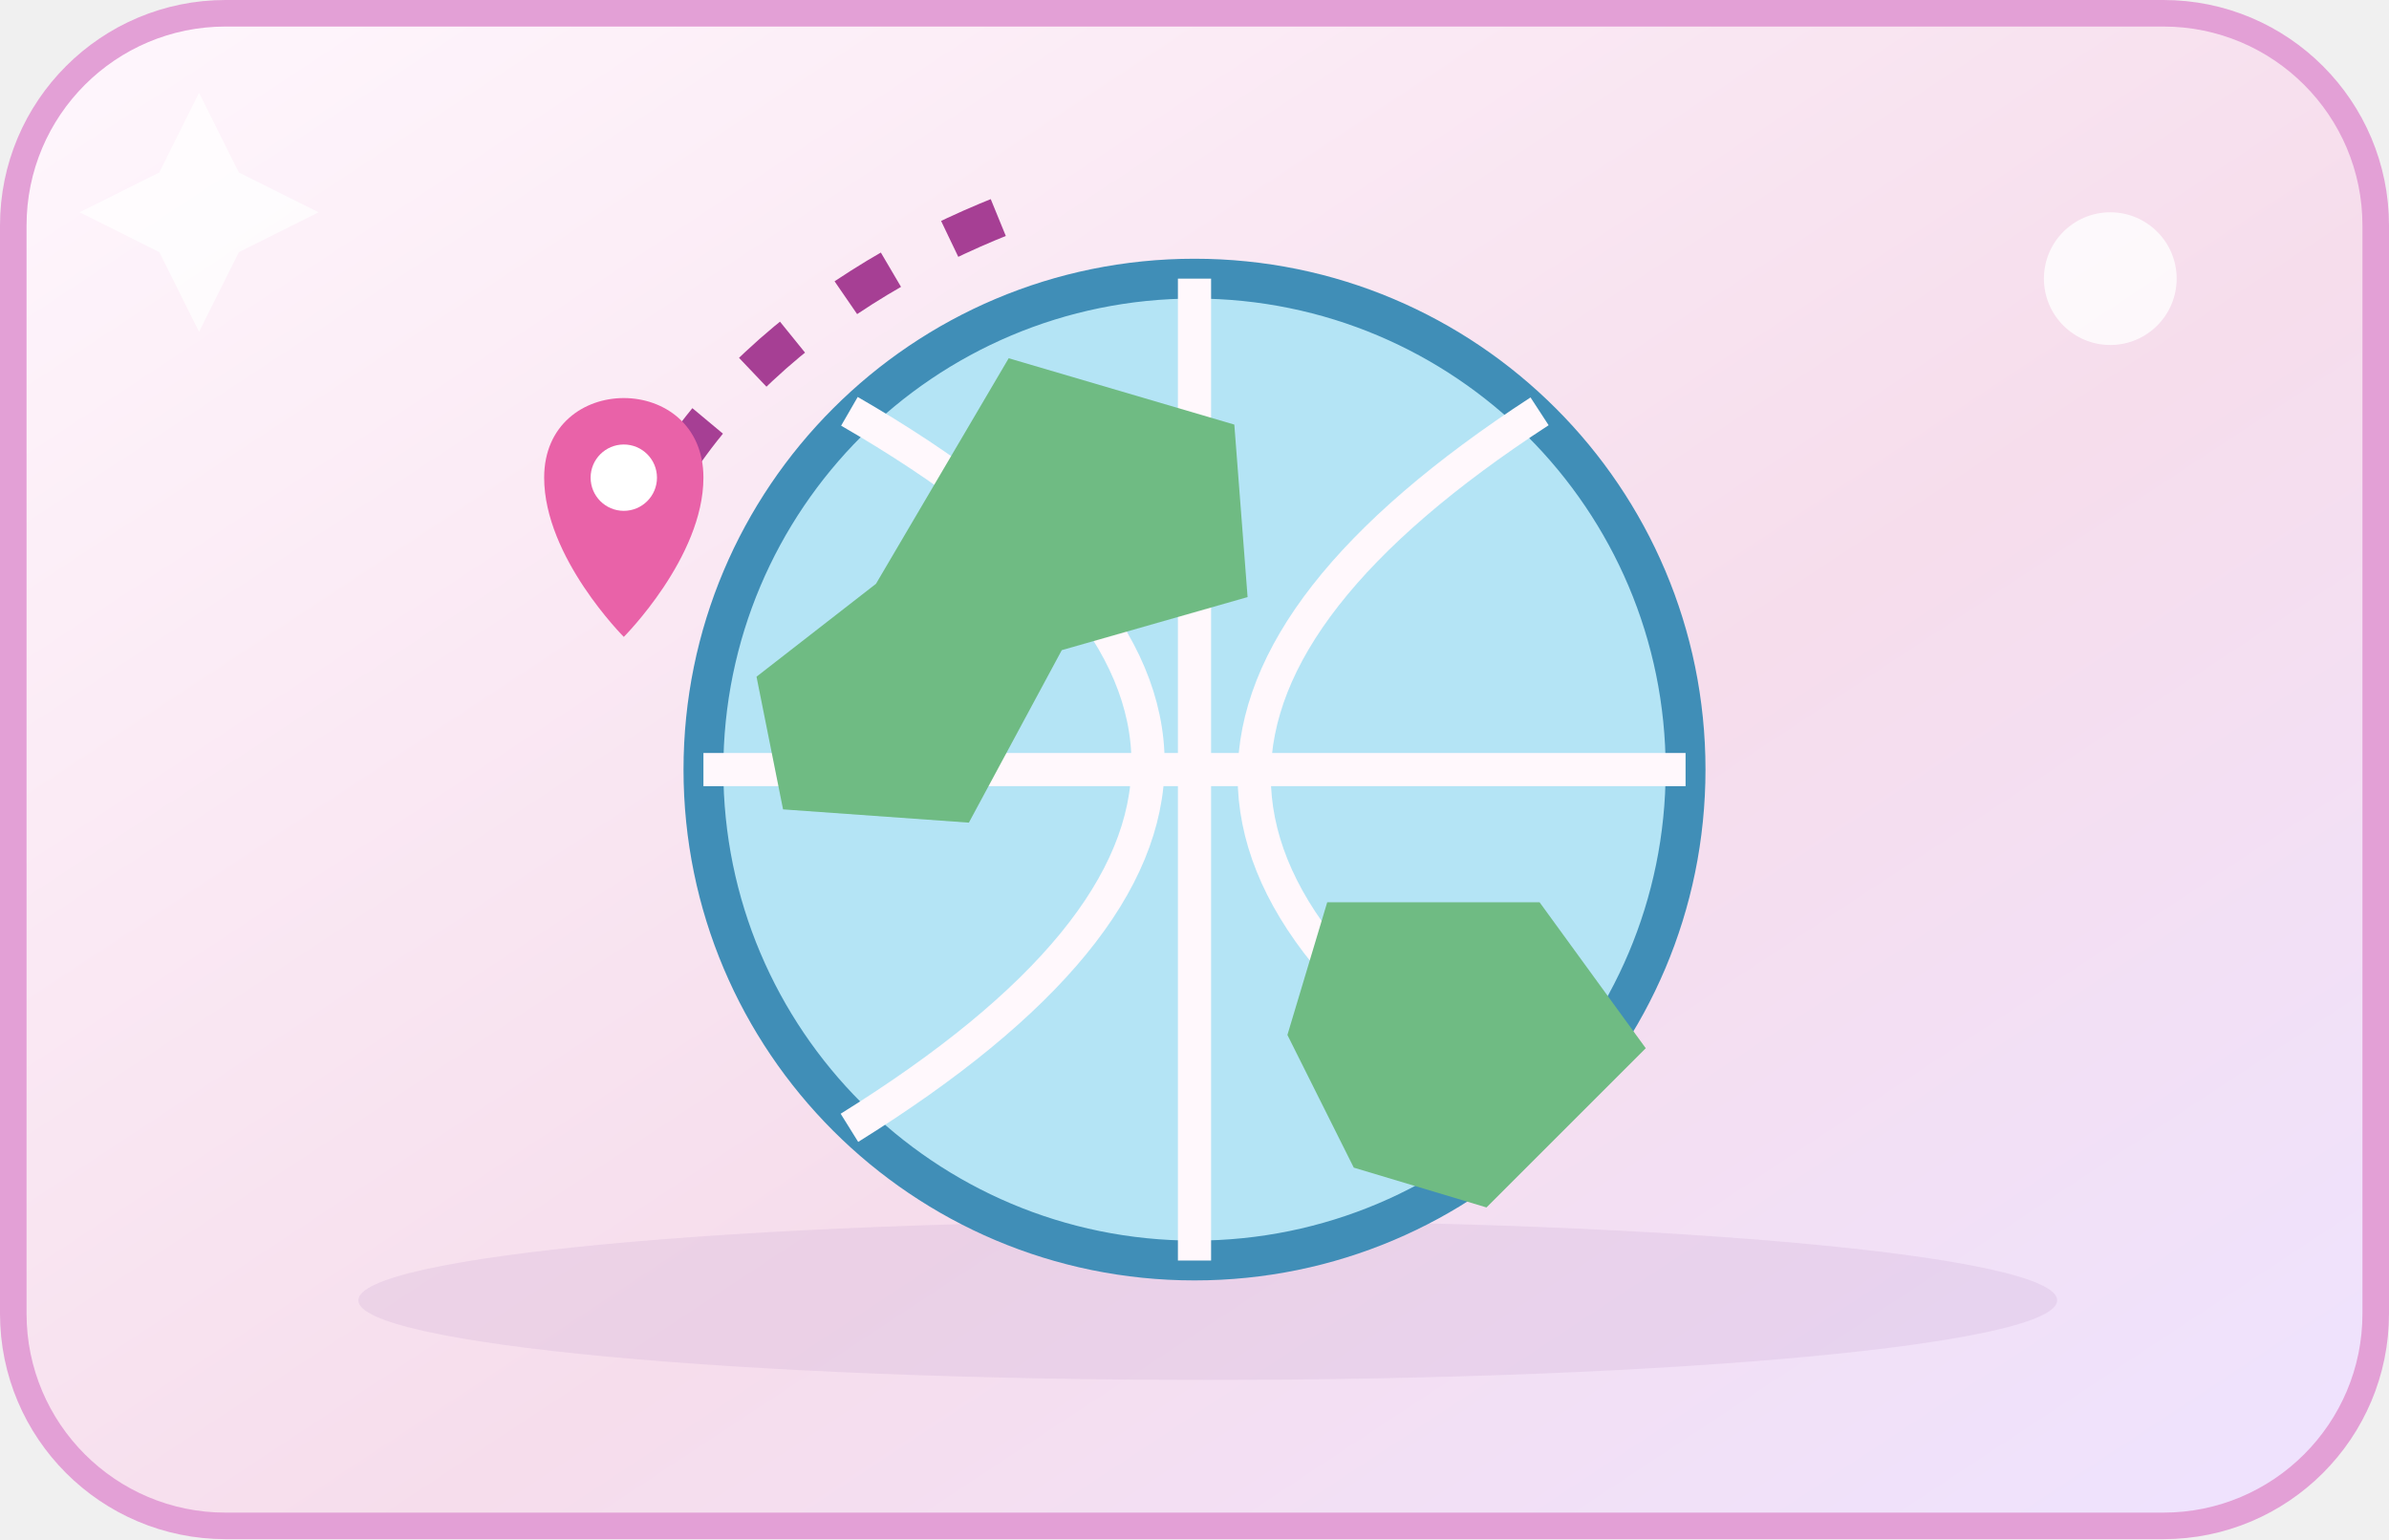
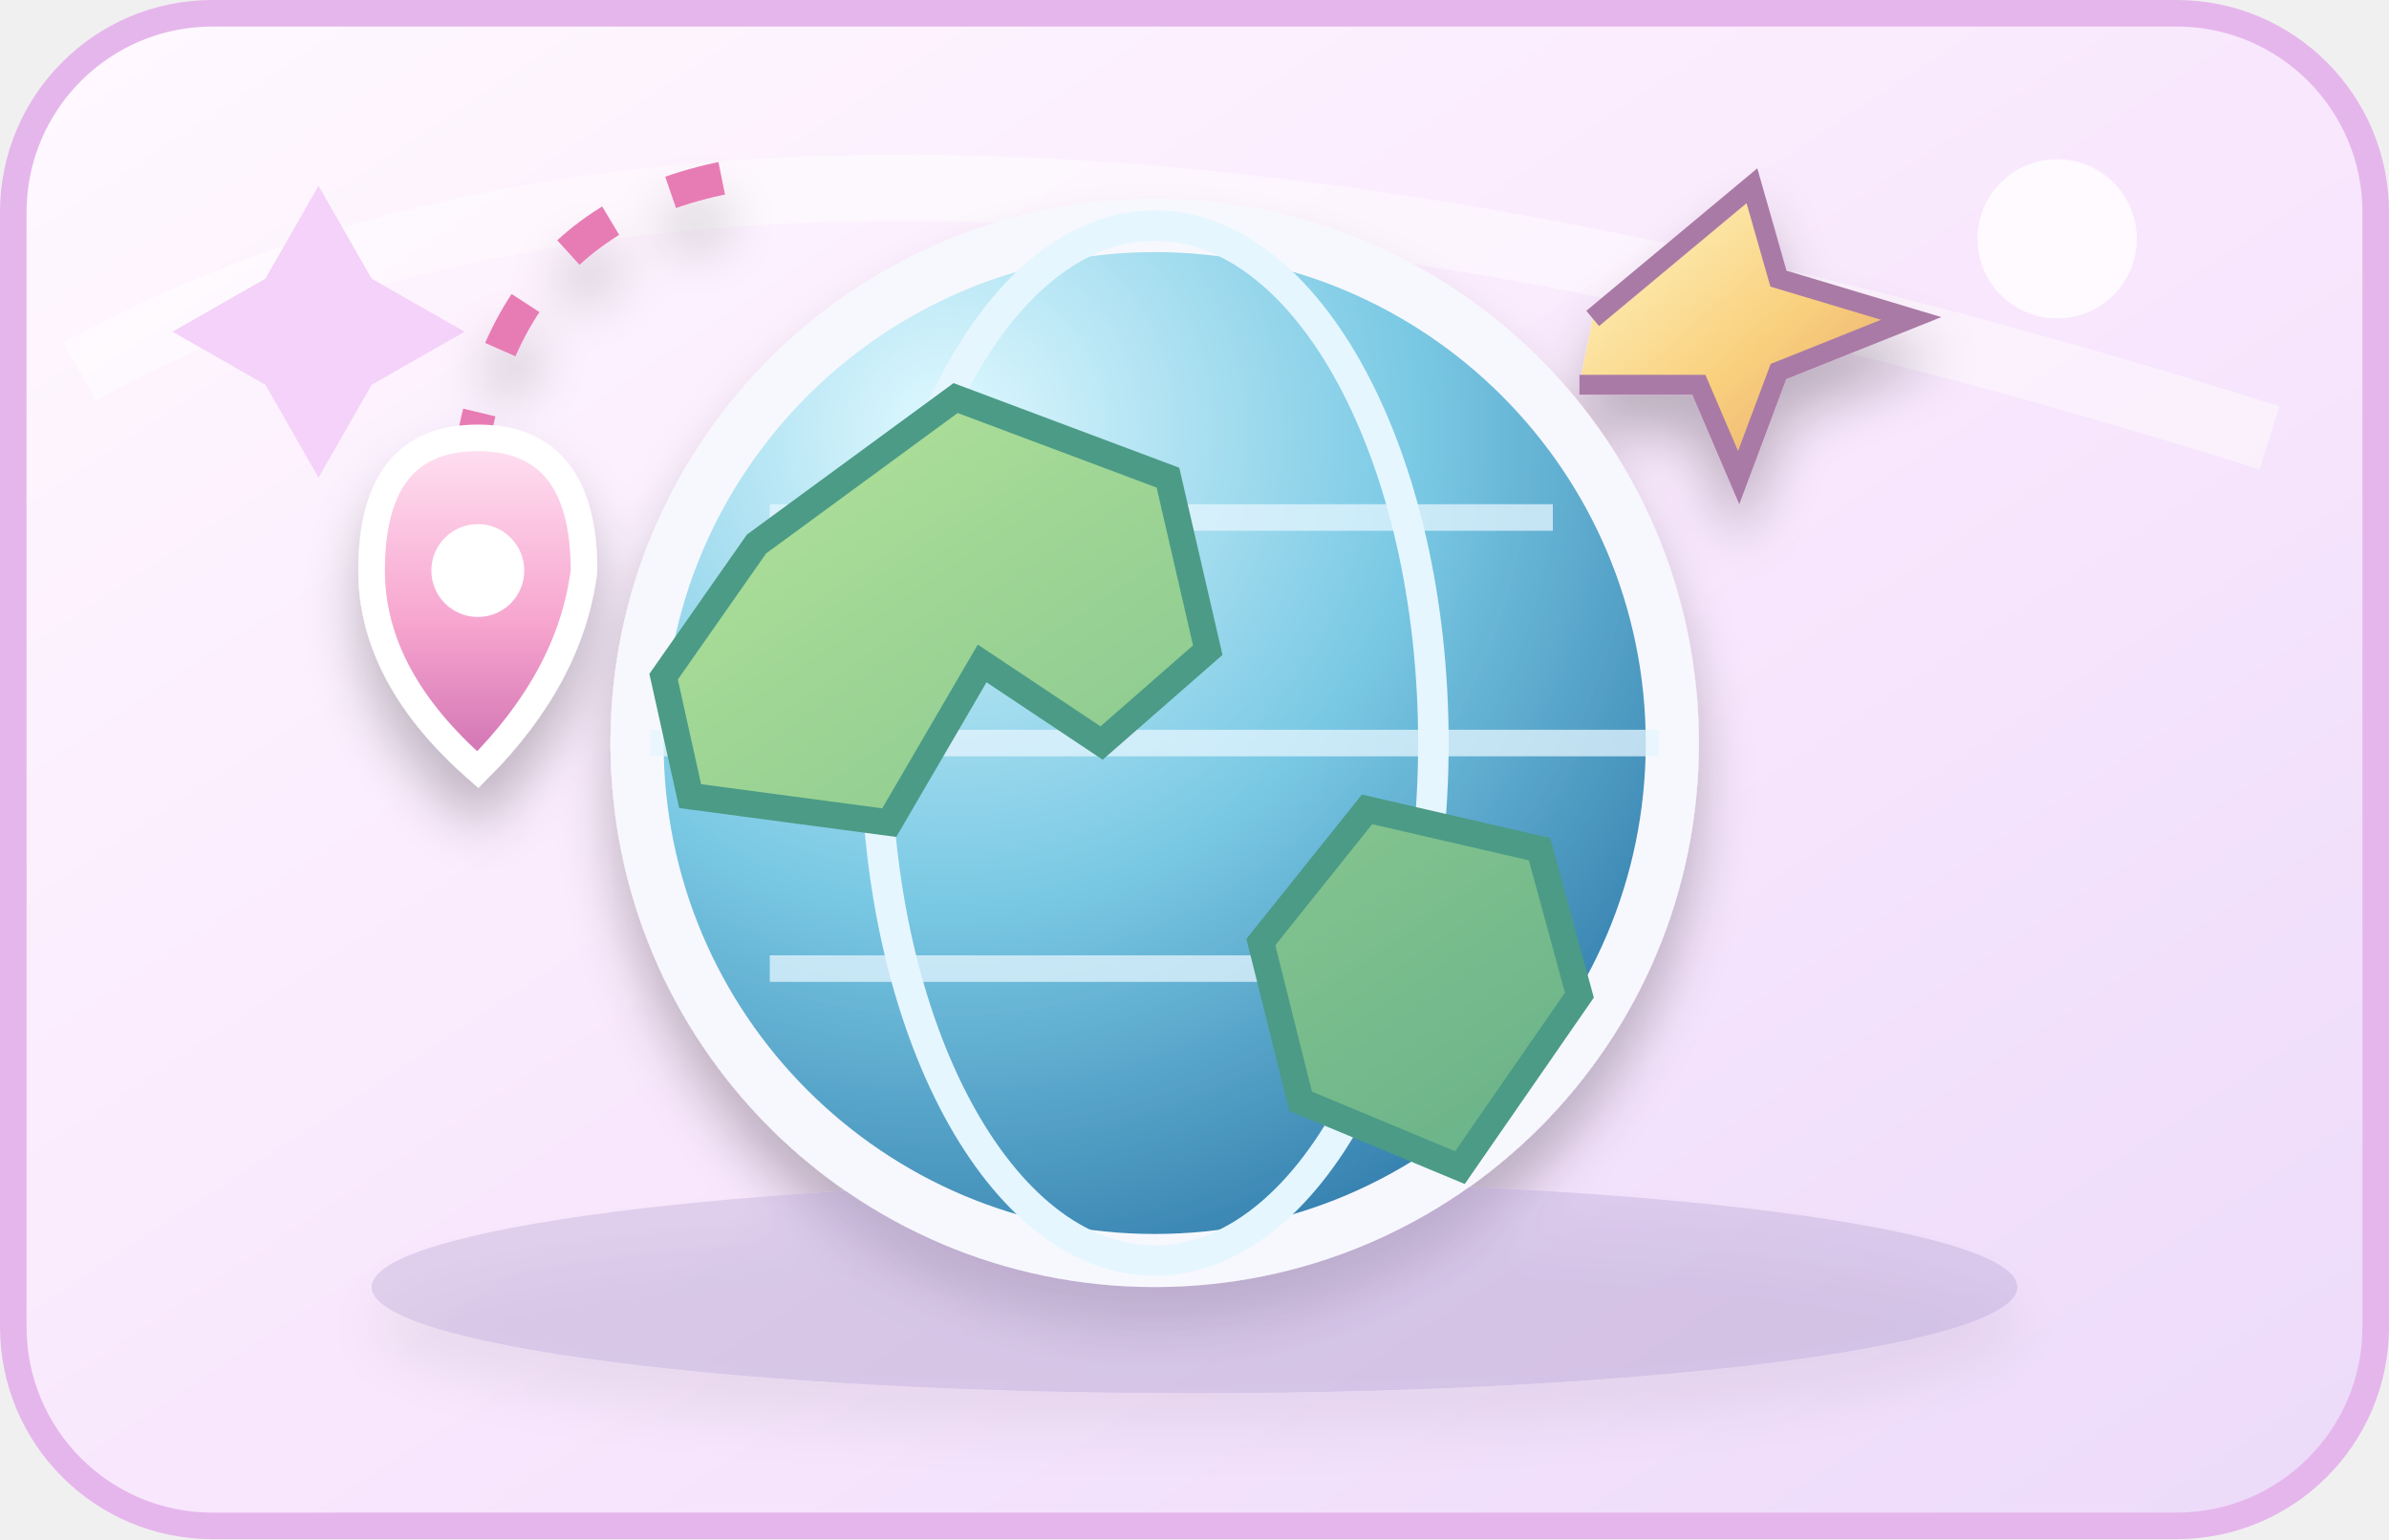
- <svg xmlns="http://www.w3.org/2000/svg" viewBox="0 0 180 116" role="img">
+ <svg xmlns="http://www.w3.org/2000/svg" viewBox="0 0 180 116" role="img" aria-label="origin">
  <defs>
-     <linearGradient id="bg" x1="0" y1="0" x2="1" y2="1">
-       <stop stop-color="#fff7fd" />
-       <stop offset=".58" stop-color="#f6ddec" />
-       <stop offset="1" stop-color="#eee3ff" />
+     <linearGradient id="canvas" x2="1" y2="1">
+       <stop stop-color="#fff9ff" />
+       <stop offset=".5" stop-color="#f9e8fd" />
+       <stop offset="1" stop-color="#ecdafa" />
    </linearGradient>
+     <radialGradient id="ocean" cx=".3" cy=".2" r=".85">
+       <stop stop-color="#e0f9ff" />
+       <stop offset=".53" stop-color="#7ac9e4" />
+       <stop offset="1" stop-color="#347fae" />
+     </radialGradient>
+     <linearGradient id="grass" x2=".8" y2="1">
+       <stop stop-color="#b5e49a" />
+       <stop offset="1" stop-color="#6db58a" />
+     </linearGradient>
+     <linearGradient id="glass" x2=".8" y2="1">
+       <stop stop-color="#fffafd" />
+       <stop offset="1" stop-color="#ccecf6" />
+     </linearGradient>
+     <linearGradient id="pink" x2="0" y2="1">
+       <stop stop-color="#ffe2f3" />
+       <stop offset=".55" stop-color="#f7a6cf" />
+       <stop offset="1" stop-color="#cf70b2" />
+     </linearGradient>
+     <linearGradient id="gold" x2="1" y2="1">
+       <stop stop-color="#fff9c9" />
+       <stop offset=".55" stop-color="#f9cf7c" />
+       <stop offset="1" stop-color="#df9e6e" />
+     </linearGradient>
+     <filter id="lift" x="-25%" y="-25%" width="150%" height="165%">
+       <feGaussianBlur in="SourceAlpha" stdDeviation="2" />
+       <feOffset dy="3" />
+       <feComponentTransfer>
+         <feFuncA type="linear" slope=".24" />
+       </feComponentTransfer>
+       <feMerge>
+         <feMergeNode />
+         <feMergeNode in="SourceGraphic" />
+       </feMerge>
+     </filter>
  </defs>
-   <rect x="1" y="1" width="178" height="114" rx="16" fill="url(#bg)" stroke="#e3a0d6" stroke-width="2" />
-   <ellipse cx="91" cy="98" rx="64" ry="6" fill="#caa7d3" opacity=".24" />
-   <circle cx="90" cy="58" r="37" fill="#b4e4f5" stroke="#408eb7" stroke-width="3" />
-   <path d="M53 58h74M90 21v74M64 31q45 26 0 54M116 31q-43 28 0 54" fill="none" stroke="#fff8fc" stroke-width="2.5" />
-   <path d="M76 27l17 5 1 13-14 4-7 13-14-1-2-10 9-7zM100 68l16 0 8 11-12 12-10-3-5-10z" fill="#6fbb83" />
-   <path d="M47 43c5-15 20-24 32-28" fill="none" stroke="#a63f94" stroke-width="3" stroke-dasharray="4 5" />
-   <path d="M41 36c0-8 12-8 12 0 0 6-6 12-6 12s-6-6-6-12z" fill="#e962a8" />
-   <circle cx="47" cy="36" r="2.5" fill="#fff" />
-   <path d="M12 13l3-6 3 6 6 3-6 3-3 6-3-6-6-3z" fill="#fff" opacity=".75" />
-   <circle cx="159" cy="21" r="5" fill="#fff" opacity=".8" />
+   <rect x="1" y="1" width="178" height="114" rx="15" fill="url(#canvas)" stroke="#e5b6eb" stroke-width="2" />
+   <path d="M6 28q54-30 165 5" fill="none" stroke="#fff" stroke-width="5" opacity=".45" />
+   <circle cx="155" cy="18" r="6" fill="#fff" opacity=".8" />
+   <path d="M20 21l4-7 4 7 7 4-7 4-4 7-4-7-7-4z" fill="#f4d2f9" />
+   <g filter="url(#lift)">
+     <ellipse cx="90" cy="97" rx="62" ry="8" fill="#927ab9" opacity=".23" />
+     <circle cx="87" cy="56" r="39" fill="url(#ocean)" stroke="#f7f8fd" stroke-width="4" />
+     <ellipse cx="87" cy="56" rx="21" ry="39" fill="none" stroke="#e6f6ff" stroke-width="2.3" />
+     <path d="M49 56h76M58 39h59M58 73h59" stroke="#e6f6ff" stroke-width="2" opacity=".75" />
+     <path d="M57 41l15-11 16 6 3 13-8 7-9-6-7 12-15-2-2-9zM103 61l13 3 3 11-9 13-12-5-3-12z" fill="url(#grass)" stroke="#4b9b86" stroke-width="2" />
+     <path d="M35 44q-1-28 22-31" fill="none" stroke="#e77cb4" stroke-width="2.5" stroke-dasharray="4 5" />
+     <path d="M28 43q0-10 8-10t8 10q-1 8-8 15-8-7-8-15z" fill="url(#pink)" stroke="#ffffff" stroke-width="2" />
+     <circle cx="36" cy="43" r="3.5" fill="#fff" />
+     <path d="M120 24l12-10 2 7 10 3-10 4-3 8-3-7-9 0" fill="url(#gold)" stroke="#aa7aa6" stroke-width="1.5" />
+   </g>
</svg>
